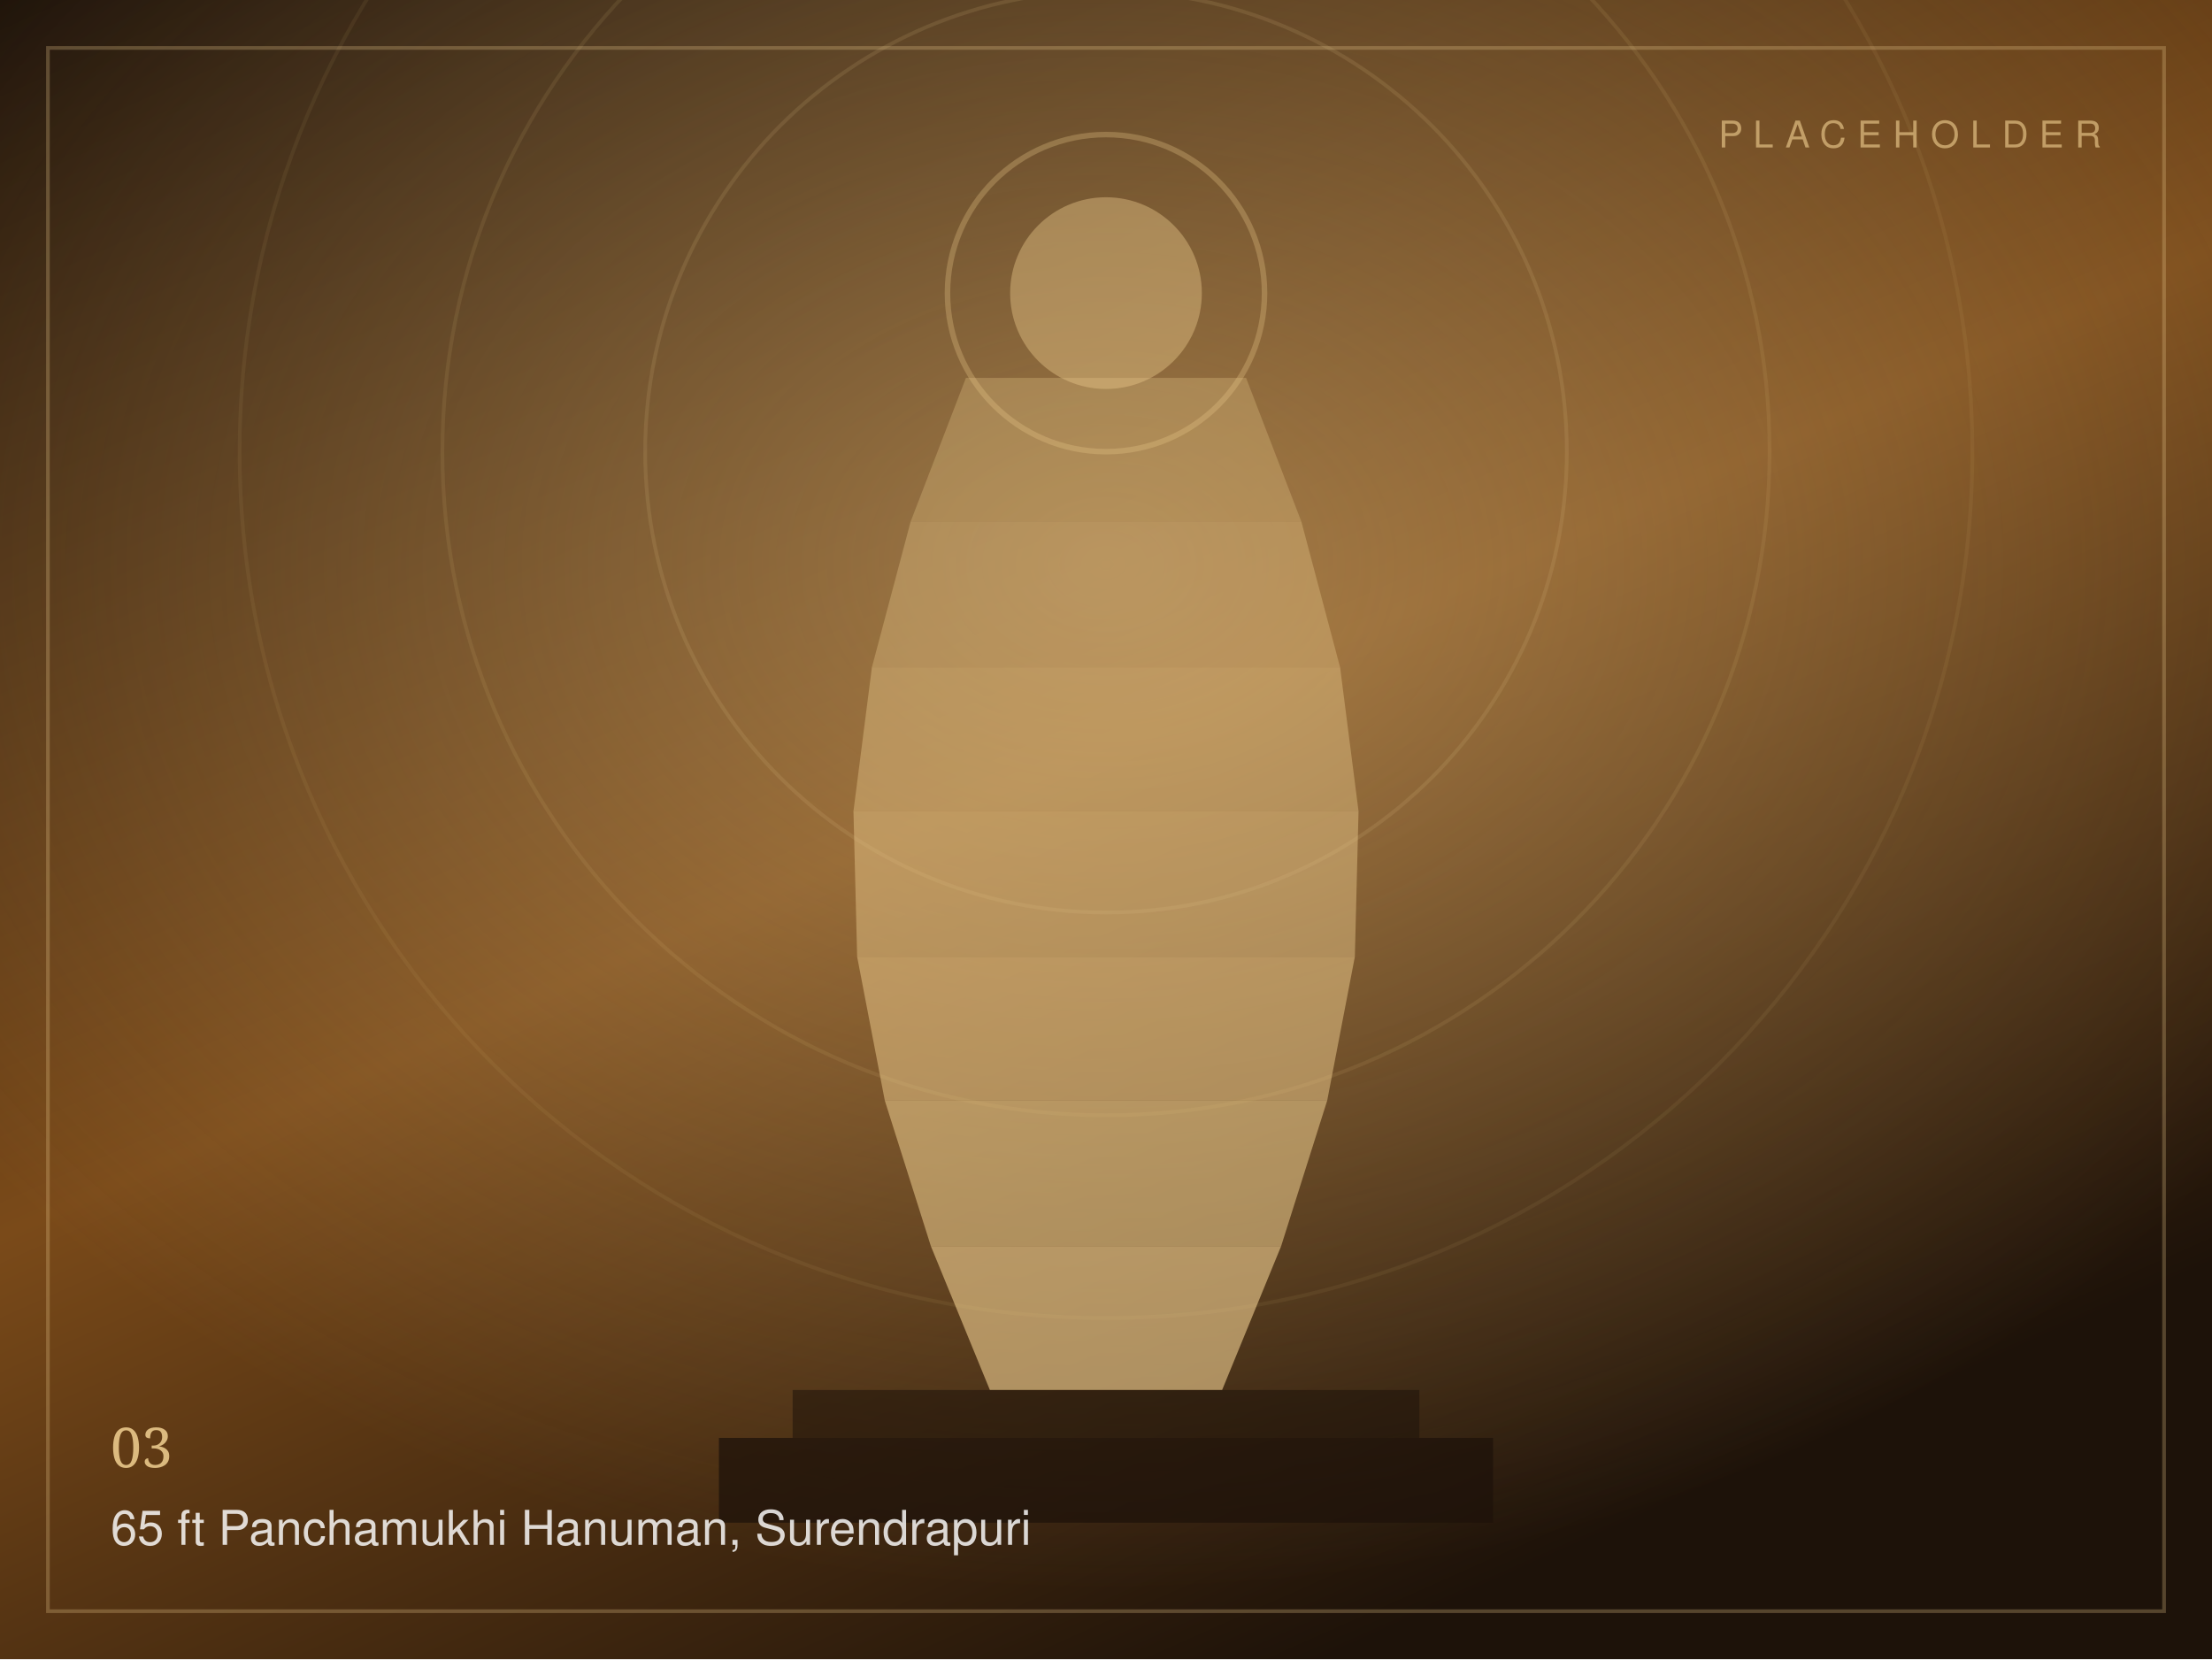
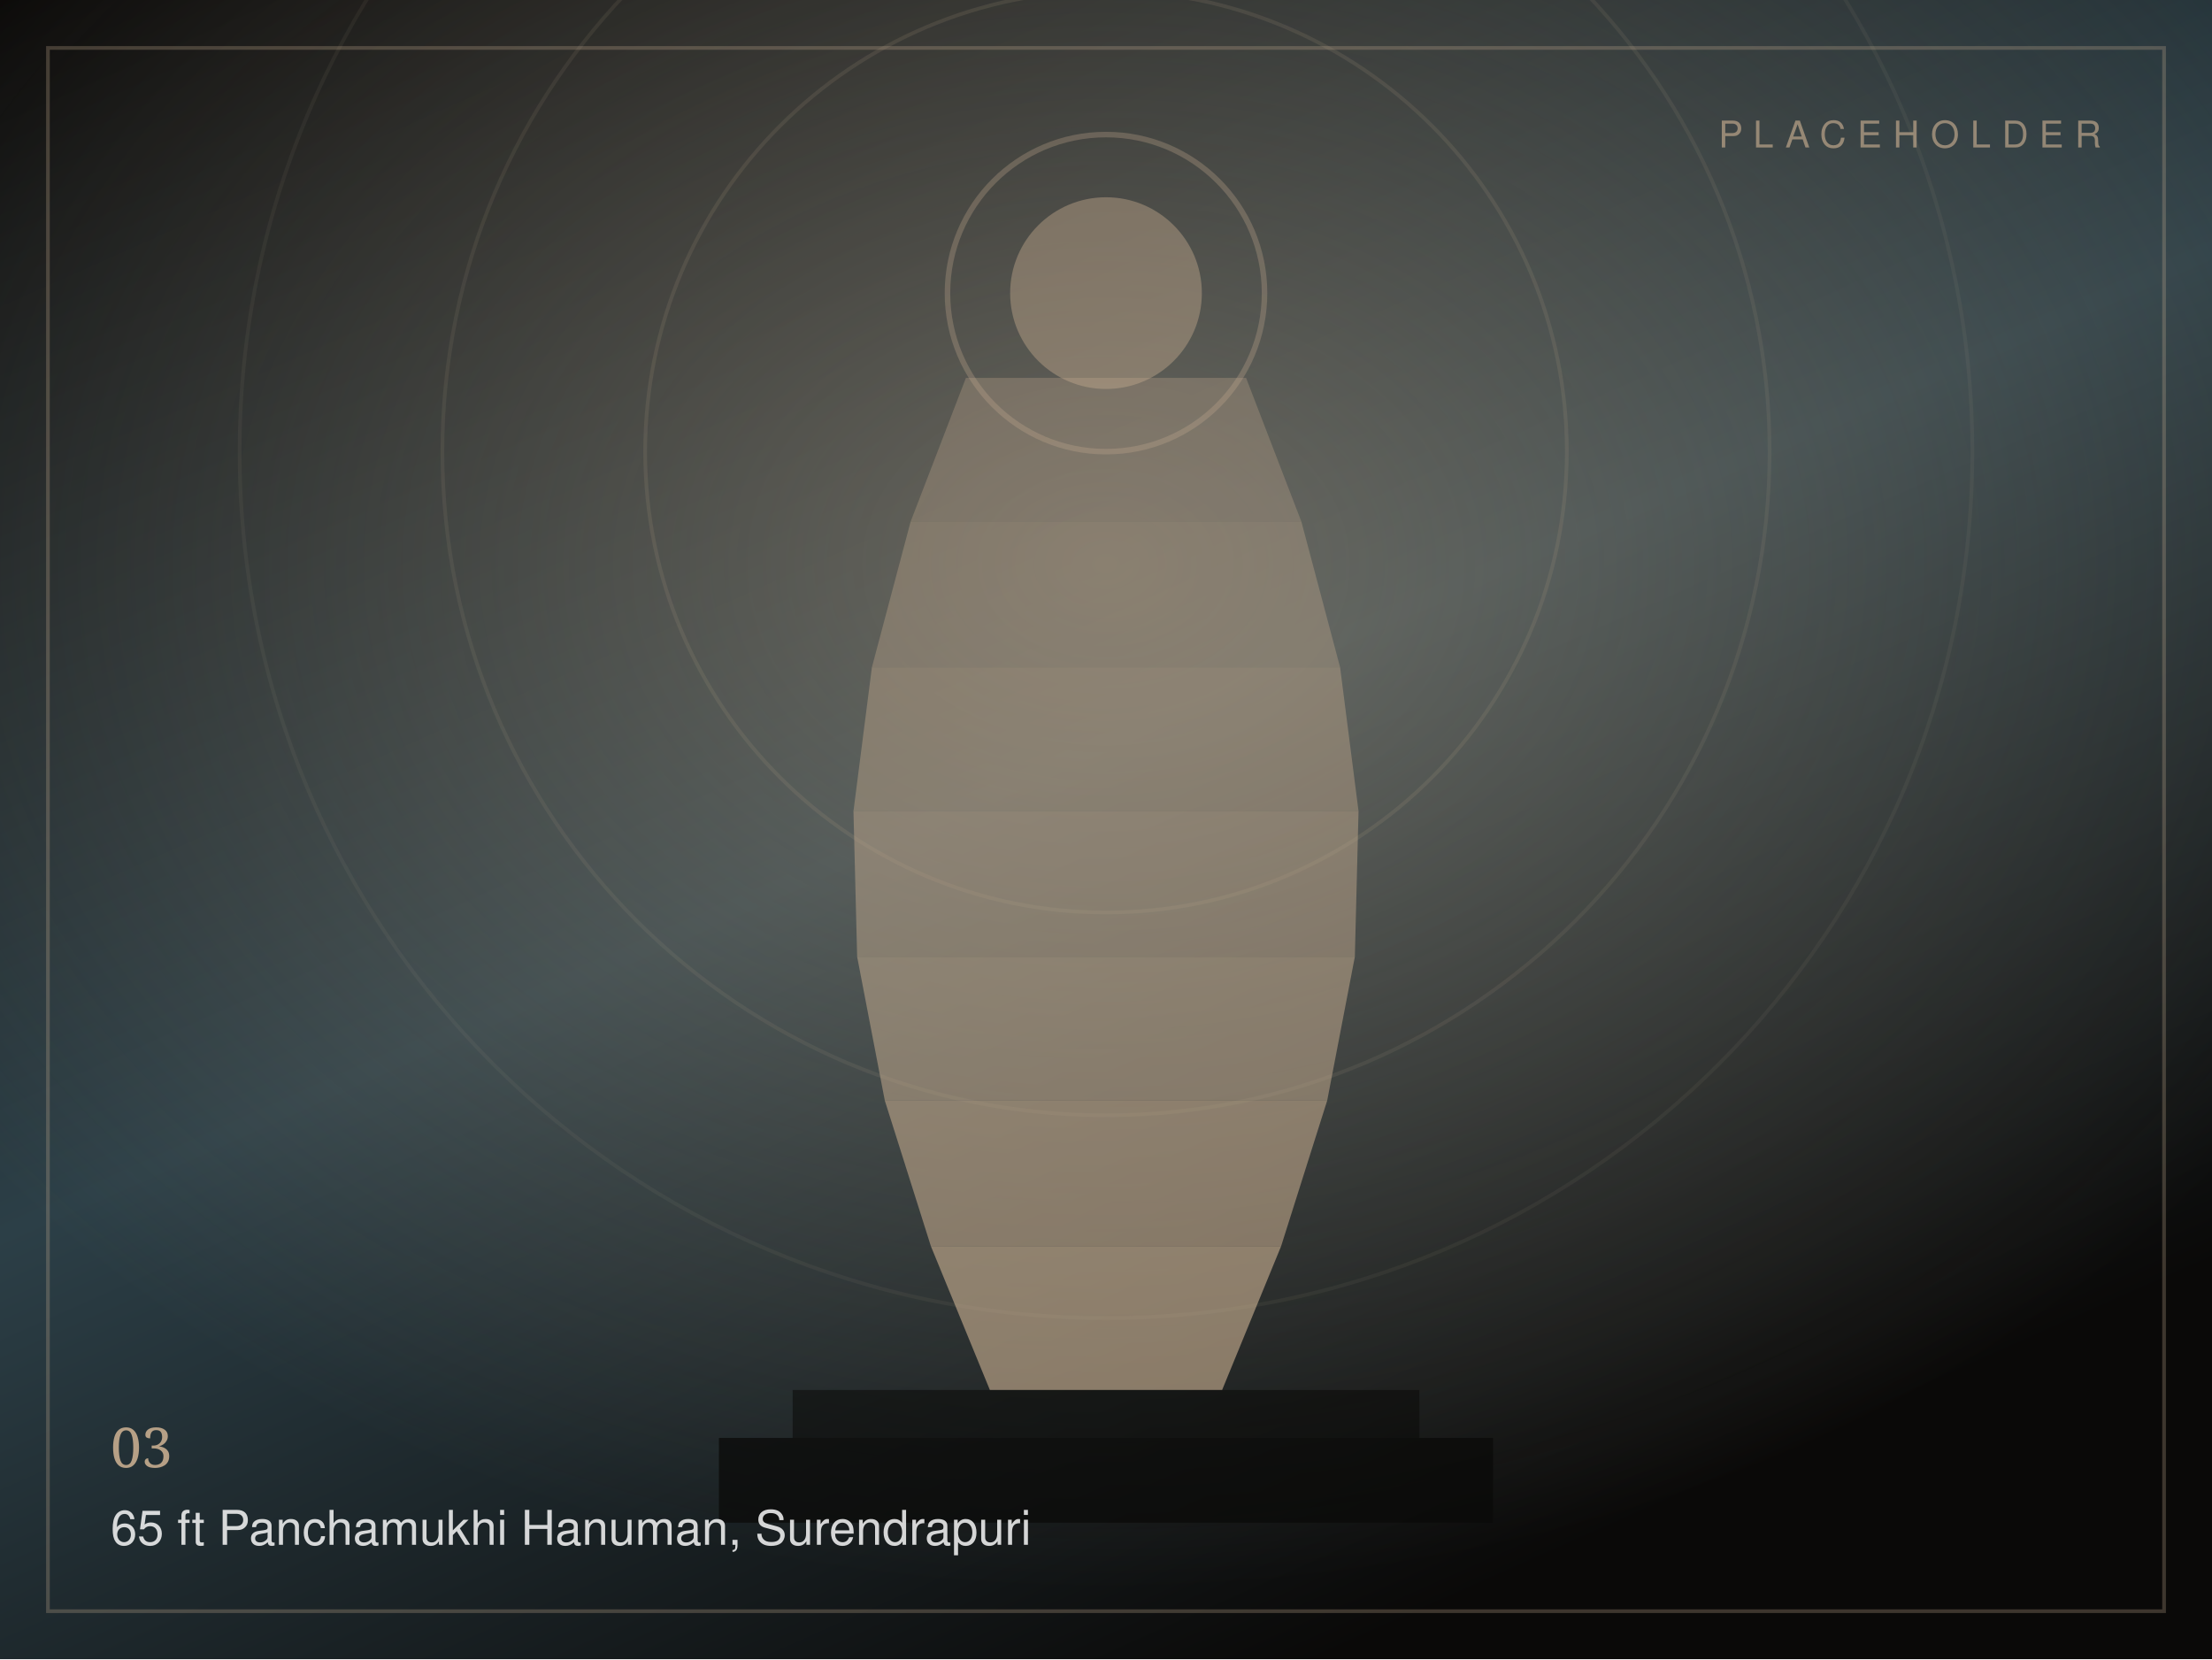
<svg xmlns="http://www.w3.org/2000/svg" viewBox="0 0 1200 900" width="1200" height="900" role="img" aria-label="65 ft Panchamukhi Hanuman, Surendrapuri">
  <defs>
    <linearGradient id="g2" x1="0" y1="0" x2="0.6" y2="1">
-       <stop offset="0" stop-color="#1d1209" />
-       <stop offset="0.55" stop-color="#7a4a19" />
-       <stop offset="1" stop-color="#1d1209" />
+       <stop offset="0" stop-color="#0A0908" />
+       <stop offset="0.55" stop-color="#2C3F47" />
+       <stop offset="1" stop-color="#0A0908" />
    </linearGradient>
    <radialGradient id="r2" cx="0.5" cy="0.34" r="0.62">
-       <stop offset="0" stop-color="#e9c88b" stop-opacity="0.42" />
-       <stop offset="1" stop-color="#e9c88b" stop-opacity="0" />
+       <stop offset="0" stop-color="#C6AC8F" stop-opacity="0.42" />
+       <stop offset="1" stop-color="#C6AC8F" stop-opacity="0" />
    </radialGradient>
  </defs>
  <rect width="1200" height="900" fill="url(#g2)" />
  <rect width="1200" height="900" fill="url(#r2)" />
-   <rect x="390" y="780" width="420" height="46" fill="#1d1209" opacity="0.75" />
-   <rect x="430" y="754" width="340" height="26" fill="#1d1209" opacity="0.55" />
-   <path d="M524 205 L676 205 L706 283 L494 283 Z" fill="#e9c88b" opacity="0.30" />
-   <path d="M494 283 L706 283 L727 362 L473 362 Z" fill="#e9c88b" opacity="0.35" />
-   <path d="M473 362 L727 362 L737 440 L463 440 Z" fill="#e9c88b" opacity="0.41" />
-   <path d="M463 440 L737 440 L735 519 L465 519 Z" fill="#e9c88b" opacity="0.46" />
-   <path d="M465 519 L735 519 L720 597 L480 597 Z" fill="#e9c88b" opacity="0.52" />
-   <path d="M480 597 L720 597 L695 676 L505 676 Z" fill="#e9c88b" opacity="0.57" />
-   <path d="M505 676 L695 676 L663 754 L537 754 Z" fill="#e9c88b" opacity="0.63" />
-   <circle cx="600" cy="159" r="52" fill="#e9c88b" opacity="0.42" />
-   <circle cx="600" cy="159" r="86" fill="none" stroke="#e9c88b" stroke-opacity="0.30" stroke-width="3" />
-   <circle cx="600" cy="245" r="250" fill="none" stroke="#e9c88b" stroke-opacity="0.13" stroke-width="2" />
-   <circle cx="600" cy="245" r="360" fill="none" stroke="#e9c88b" stroke-opacity="0.10" stroke-width="2" />
-   <circle cx="600" cy="245" r="470" fill="none" stroke="#e9c88b" stroke-opacity="0.07" stroke-width="2" />
-   <rect x="26" y="26" width="1148" height="848" fill="none" stroke="#e9c88b" stroke-opacity="0.28" stroke-width="2" />
-   <text x="60" y="796" font-family="Georgia,serif" font-size="30" fill="#e9c88b" opacity="0.9">03</text>
+   <rect x="390" y="780" width="420" height="46" fill="#0A0908" opacity="0.75" />
+   <rect x="430" y="754" width="340" height="26" fill="#0A0908" opacity="0.55" />
+   <path d="M524 205 L676 205 L706 283 L494 283 Z" fill="#C6AC8F" opacity="0.30" />
+   <path d="M494 283 L706 283 L727 362 L473 362 Z" fill="#C6AC8F" opacity="0.35" />
+   <path d="M473 362 L727 362 L737 440 L463 440 Z" fill="#C6AC8F" opacity="0.41" />
+   <path d="M463 440 L737 440 L735 519 L465 519 Z" fill="#C6AC8F" opacity="0.46" />
+   <path d="M465 519 L735 519 L720 597 L480 597 Z" fill="#C6AC8F" opacity="0.52" />
+   <path d="M480 597 L720 597 L695 676 L505 676 Z" fill="#C6AC8F" opacity="0.57" />
+   <path d="M505 676 L695 676 L663 754 L537 754 Z" fill="#C6AC8F" opacity="0.63" />
+   <circle cx="600" cy="159" r="52" fill="#C6AC8F" opacity="0.42" />
+   <circle cx="600" cy="159" r="86" fill="none" stroke="#C6AC8F" stroke-opacity="0.30" stroke-width="3" />
+   <circle cx="600" cy="245" r="250" fill="none" stroke="#C6AC8F" stroke-opacity="0.13" stroke-width="2" />
+   <circle cx="600" cy="245" r="360" fill="none" stroke="#C6AC8F" stroke-opacity="0.10" stroke-width="2" />
+   <circle cx="600" cy="245" r="470" fill="none" stroke="#C6AC8F" stroke-opacity="0.07" stroke-width="2" />
+   <rect x="26" y="26" width="1148" height="848" fill="none" stroke="#C6AC8F" stroke-opacity="0.28" stroke-width="2" />
+   <text x="60" y="796" font-family="Georgia,serif" font-size="30" fill="#C6AC8F" opacity="0.9">03</text>
  <text x="60" y="838" font-family="Helvetica,Arial,sans-serif" font-size="26" fill="#ffffff" opacity="0.82">65 ft Panchamukhi Hanuman, Surendrapuri</text>
-   <text x="1140" y="80" text-anchor="end" font-family="Helvetica,Arial,sans-serif" font-size="20" letter-spacing="6" fill="#e9c88b" opacity="0.65">PLACEHOLDER</text>
+   <text x="1140" y="80" text-anchor="end" font-family="Helvetica,Arial,sans-serif" font-size="20" letter-spacing="6" fill="#C6AC8F" opacity="0.65">PLACEHOLDER</text>
</svg>
